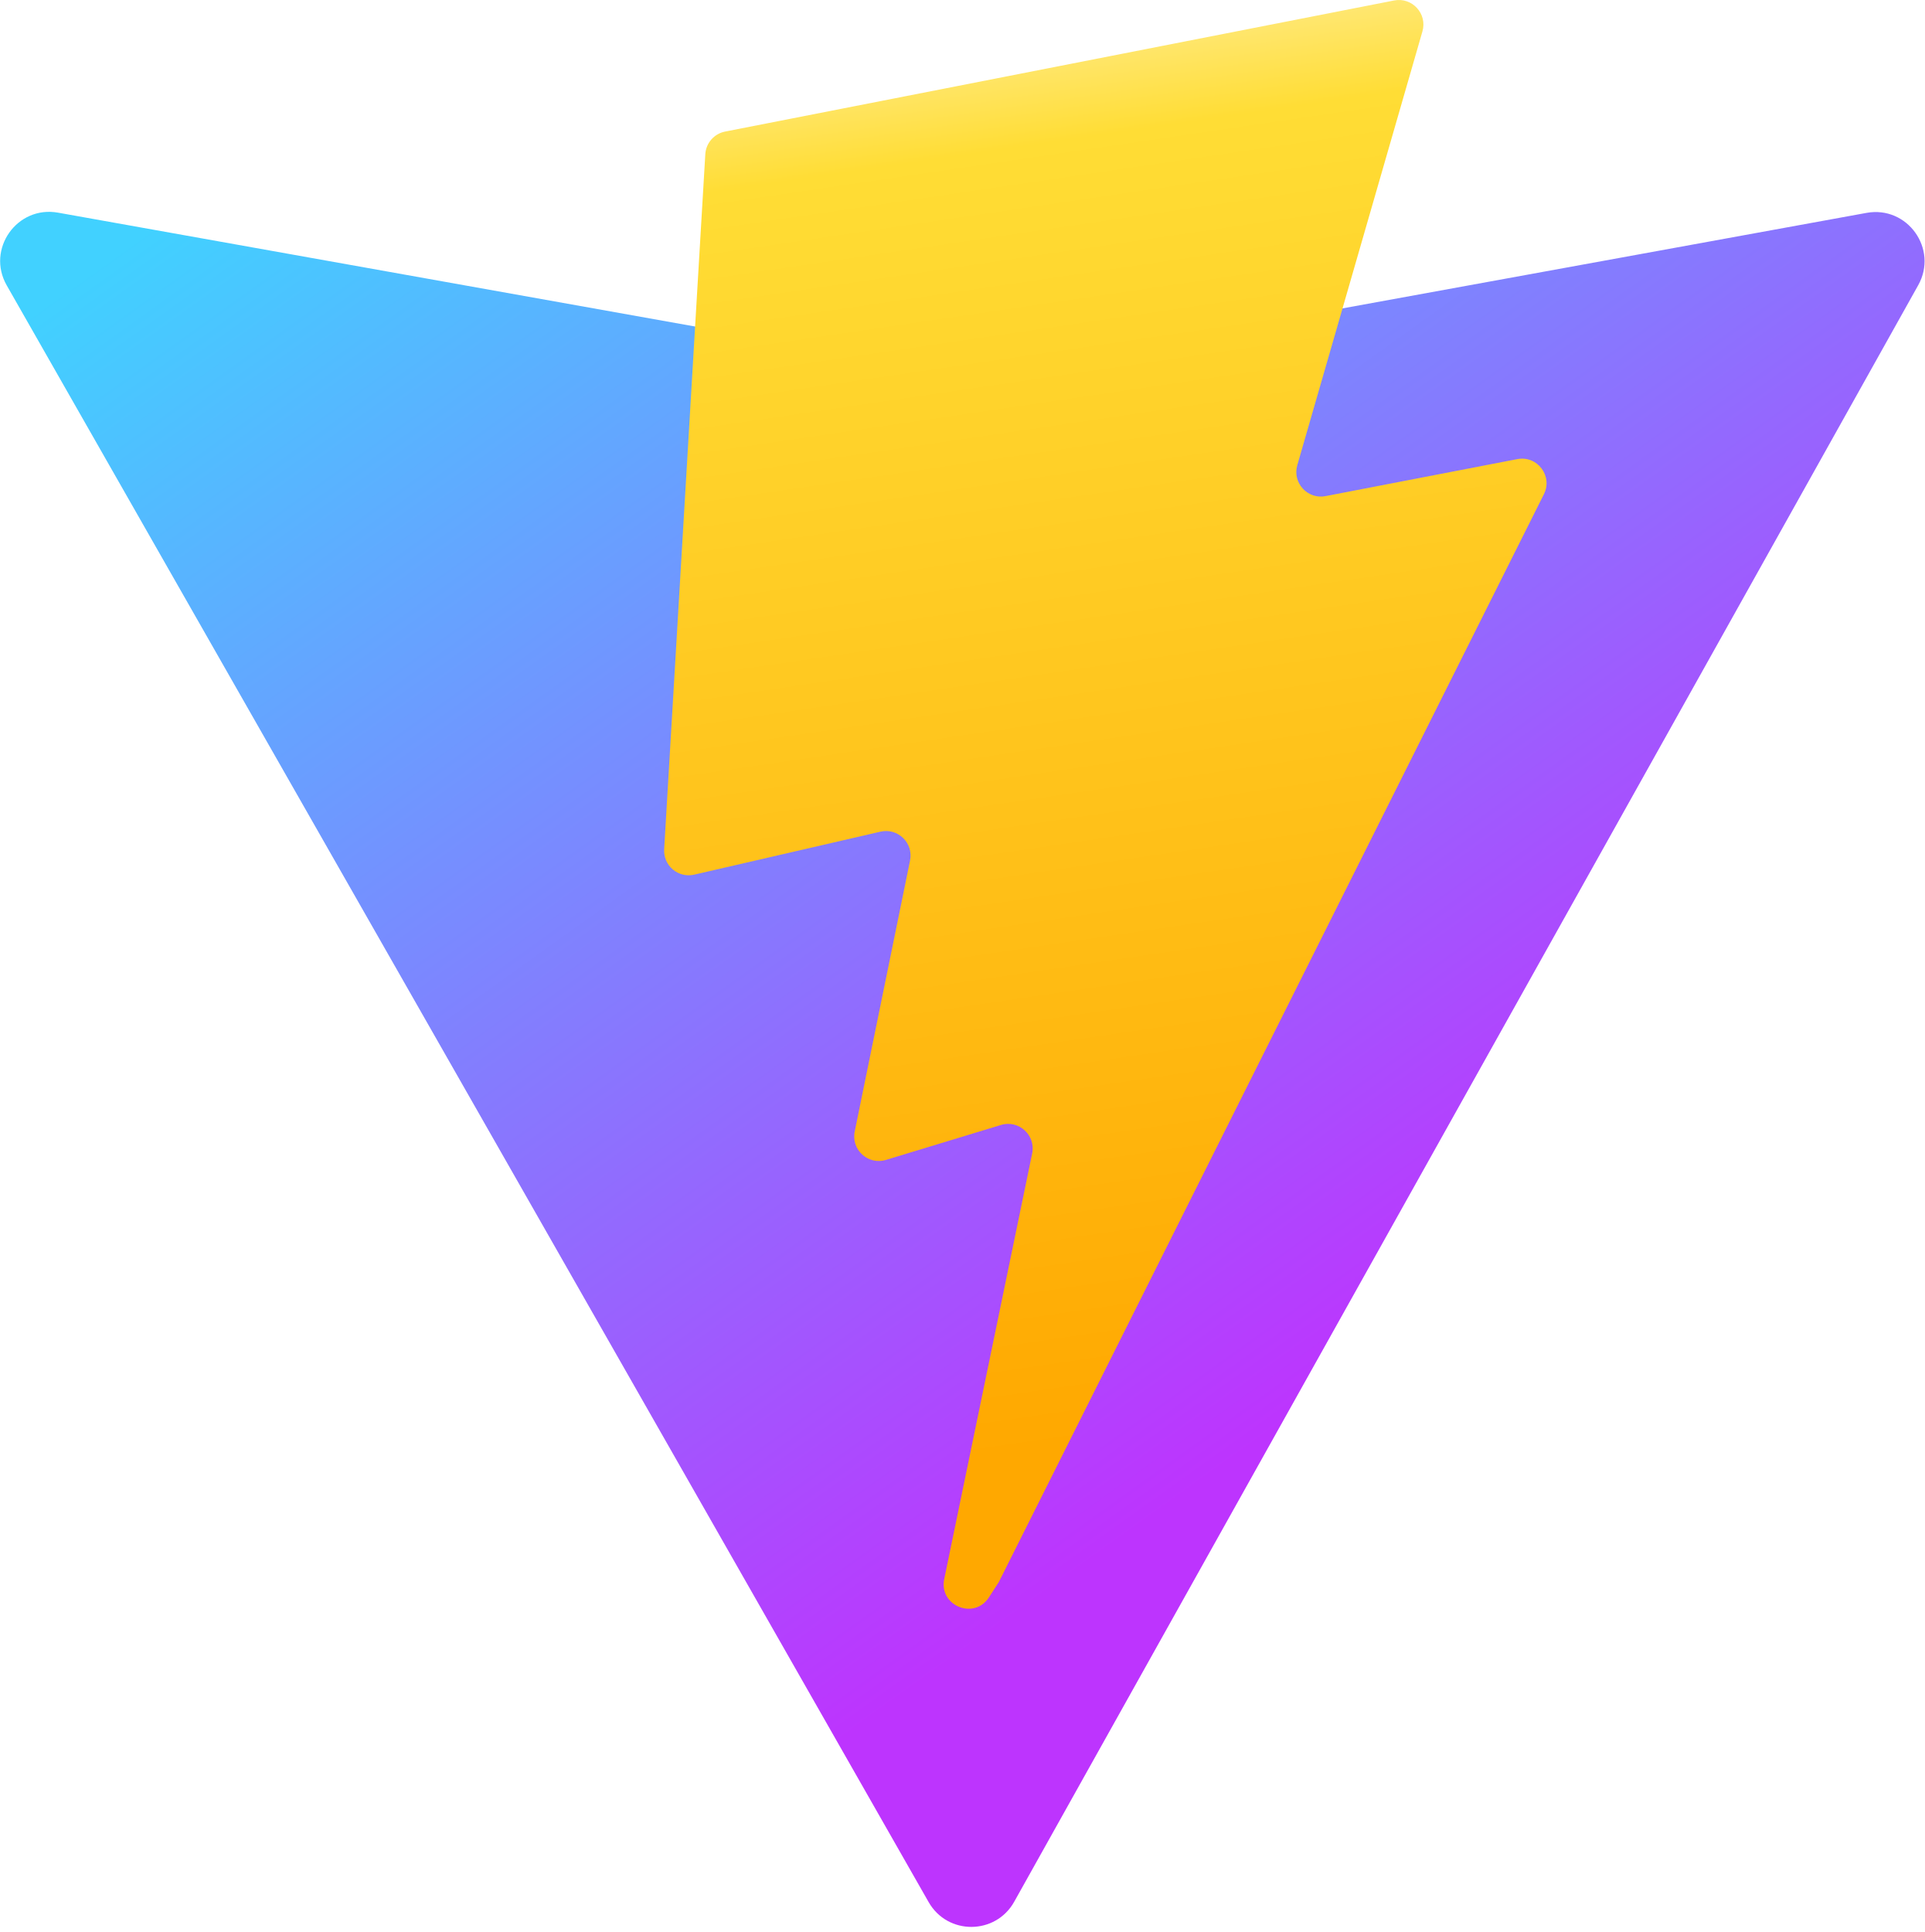
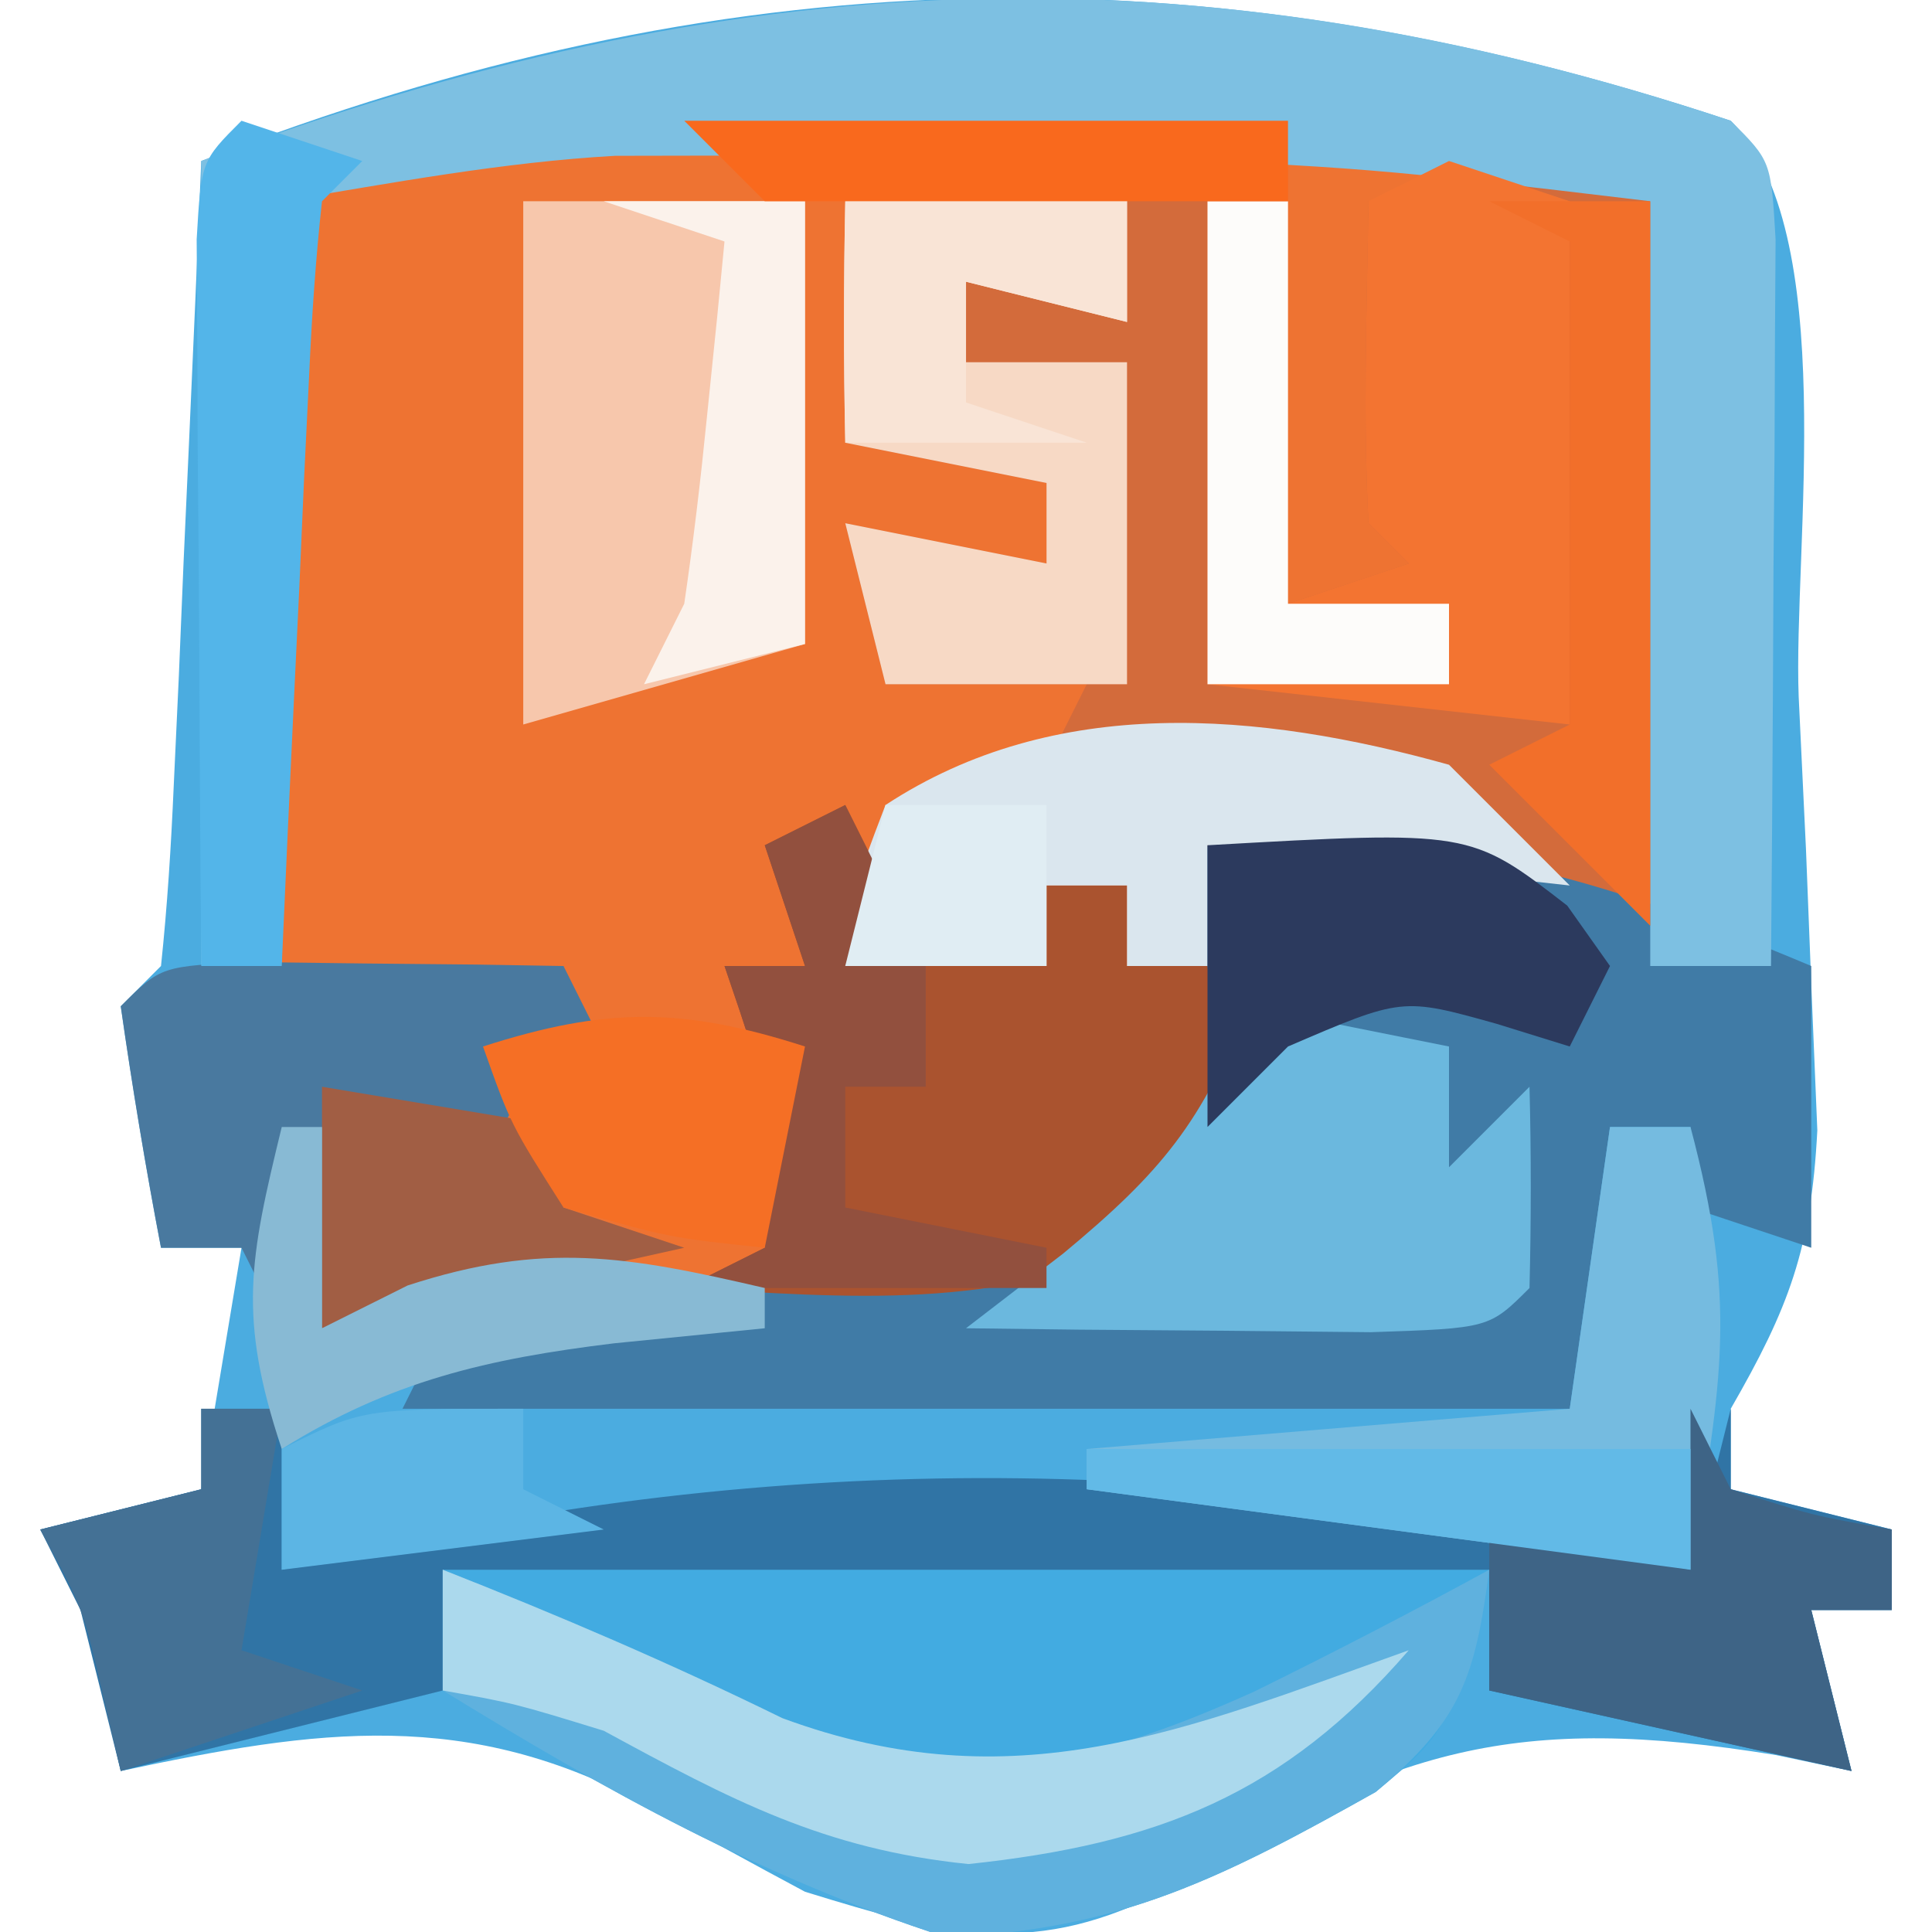
- <svg xmlns="http://www.w3.org/2000/svg" aria-hidden="true" role="img" class="iconify iconify--logos" width="31.88" height="32" preserveAspectRatio="xMidYMid meet" viewBox="0 0 256 257">
-   <defs>
-     <linearGradient id="IconifyId1813088fe1fbc01fb466" x1="-.828%" x2="57.636%" y1="7.652%" y2="78.411%">
-       <stop offset="0%" stop-color="#41D1FF" />
-       <stop offset="100%" stop-color="#BD34FE" />
-     </linearGradient>
-     <linearGradient id="IconifyId1813088fe1fbc01fb467" x1="43.376%" x2="50.316%" y1="2.242%" y2="89.03%">
-       <stop offset="0%" stop-color="#FFEA83" />
-       <stop offset="8.333%" stop-color="#FFDD35" />
-       <stop offset="100%" stop-color="#FFA800" />
-     </linearGradient>
-   </defs>
-   <path fill="url(#IconifyId1813088fe1fbc01fb466)" d="M255.153 37.938L134.897 252.976c-2.483 4.44-8.862 4.466-11.382.048L.875 37.958c-2.746-4.814 1.371-10.646 6.827-9.67l120.385 21.517a6.537 6.537 0 0 0 2.322-.004l117.867-21.483c5.438-.991 9.574 4.796 6.877 9.62Z" />
-   <path fill="url(#IconifyId1813088fe1fbc01fb467)" d="M185.432.063L96.44 17.501a3.268 3.268 0 0 0-2.634 3.014l-5.474 92.456a3.268 3.268 0 0 0 3.997 3.378l24.777-5.718c2.318-.535 4.413 1.507 3.936 3.838l-7.361 36.047c-.495 2.426 1.782 4.5 4.151 3.78l15.304-4.649c2.372-.72 4.652 1.36 4.15 3.788l-11.698 56.621c-.732 3.542 3.979 5.473 5.943 2.437l1.313-2.028l72.516-144.72c1.215-2.423-.88-5.186-3.54-4.672l-25.505 4.922c-2.396.462-4.435-1.77-3.759-4.114l16.646-57.705c.677-2.35-1.37-4.583-3.769-4.113Z" />
+ <svg xmlns="http://www.w3.org/2000/svg" version="1.1" width="48" height="48">
+   <path d="M0 0 C2.731 2.731 1.546 10.622 1.688 14.312 C1.747 15.562 1.807 16.812 1.869 18.1 C1.916 19.3 1.963 20.501 2.012 21.738 C2.081 23.394 2.081 23.394 2.151 25.083 C1.999 28.023 1.444 29.494 0 32 C0 32.66 0 33.32 0 34 C1.32 34.33 2.64 34.66 4 35 C4 35.66 4 36.32 4 37 C3.34 37 2.68 37 2 37 C2.495 38.98 2.495 38.98 3 41 C2.383 40.87 1.765 40.74 1.129 40.605 C-5.358 39.549 -8.424 40.444 -13.914 43.902 C-17.273 45.67 -19.455 45.096 -23 44 C-24.299 43.306 -25.591 42.597 -26.875 41.875 C-31.386 39.416 -35.102 39.957 -40 41 C-40.144 40.381 -40.289 39.763 -40.438 39.125 C-40.932 36.967 -40.932 36.967 -42 35 C-40.02 34.505 -40.02 34.505 -38 34 C-37.505 31.03 -37.505 31.03 -37 28 C-37.66 28 -38.32 28 -39 28 C-39.381 26.009 -39.713 24.007 -40 22 C-39.67 21.67 -39.34 21.34 -39 21 C-38.843 19.514 -38.749 18.021 -38.684 16.527 C-38.642 15.628 -38.6 14.729 -38.557 13.803 C-38.517 12.857 -38.478 11.912 -38.438 10.938 C-38.394 9.988 -38.351 9.039 -38.307 8.061 C-38.2 5.707 -38.098 3.354 -38 1 C-25.148 -4.01 -13.254 -4.41 0 0 Z " fill="#4BACE0" transform="translate(43,3)" />
+   <path d="M0 0 C0.804 -0.008 1.607 -0.015 2.436 -0.023 C8.121 -0.005 13.176 0.857 18.688 2.25 C18.688 8.19 18.688 14.13 18.688 20.25 C15.057 19.59 11.428 18.93 7.688 18.25 C7.811 20.137 7.811 20.137 7.938 22.062 C8.078 24.207 8.078 24.207 7.688 26.25 C5.381 28.758 4.039 29.22 0.629 29.508 C-0.486 29.464 -1.601 29.42 -2.75 29.375 C-6.808 29.234 -10.357 29.289 -14.312 30.25 C-14.312 28.27 -14.312 26.29 -14.312 24.25 C-12.992 24.58 -11.672 24.91 -10.312 25.25 C-10.312 24.59 -10.312 23.93 -10.312 23.25 C-9.652 22.92 -8.992 22.59 -8.312 22.25 C-9.282 22.271 -10.251 22.291 -11.25 22.312 C-14.312 22.25 -14.312 22.25 -15.312 21.25 C-15.399 19.834 -15.42 18.414 -15.41 16.996 C-15.407 16.142 -15.404 15.288 -15.4 14.408 C-15.392 13.51 -15.384 12.613 -15.375 11.688 C-15.37 10.786 -15.366 9.884 -15.361 8.955 C-15.35 6.72 -15.333 4.485 -15.312 2.25 C-10.095 0.126 -5.535 -0.053 0 0 Z " fill="#EE7332" transform="translate(22.3125,2.75)" />
+   <path d="M0 0 C1.691 0.09 3.38 0.246 5.062 0.438 C7.507 0.716 7.507 0.716 10 1 C10 4.3 10 7.6 10 11 C10.99 10.67 11.98 10.34 13 10 C12.67 9.67 12.34 9.34 12 9 C11.859 6.329 11.958 3.676 12 1 C16.75 -0.125 16.75 -0.125 19 1 C19 6.94 19 12.88 19 19 C15.37 18.34 11.74 17.68 8 17 C8 17.99 8 18.98 8 20 C7.34 20 6.68 20 6 20 C6 19.34 6 18.68 6 18 C5.34 18 4.68 18 4 18 C4 18.66 4 19.32 4 20 C2.35 20 0.7 20 -1 20 C-0.67 18.68 -0.34 17.36 0 16 C0.639 15.876 1.279 15.752 1.938 15.625 C2.618 15.419 3.299 15.213 4 15 C4.33 14.34 4.66 13.68 5 13 C3.35 13 1.7 13 0 13 C-0.33 11.68 -0.66 10.36 -1 9 C1.475 9.495 1.475 9.495 4 10 C4 9.34 4 8.68 4 8 C2.35 7.67 0.7 7.34 -1 7 C-1.043 5 -1.041 3 -1 1 C-0.67 0.67 -0.34 0.34 0 0 Z " fill="#D36B3B" transform="translate(22,4)" />
+   <path d="M0 0 C5.802 -0.363 9.64 0.743 15 3 C15 5.31 15 7.62 15 10 C14.01 9.67 13.02 9.34 12 9 C12 8.34 12 7.68 12 7 C11.34 7 10.68 7 10 7 C9.67 9.31 9.34 11.62 9 14 C-0.57 14 -10.14 14 -20 14 C-19.67 13.34 -19.34 12.68 -19 12 C-16.525 11.575 -14.118 11.25 -11.625 11 C-6.028 10.468 -6.028 10.468 -1 8 C-0.423 6.036 -0.423 6.036 -0.312 3.875 C-0.209 2.596 -0.106 1.317 0 0 Z " fill="#407BA6" transform="translate(30,21)" />
+   <path d="M0 0 C1 1 1 1 1.114 2.949 C1.108 3.782 1.103 4.615 1.098 5.473 C1.094 6.372 1.091 7.271 1.088 8.197 C1.075 9.616 1.075 9.616 1.062 11.062 C1.058 12.012 1.053 12.961 1.049 13.939 C1.037 16.293 1.021 18.646 1 21 C0.01 21 -0.98 21 -2 21 C-2 14.73 -2 8.46 -2 2 C-8.948 1.171 -8.948 1.171 -15.824 0.867 C-16.625 0.866 -17.427 0.865 -18.252 0.863 C-19.458 0.869 -19.458 0.869 -20.688 0.875 C-21.503 0.871 -22.318 0.867 -23.158 0.863 C-23.955 0.865 -24.753 0.866 -25.574 0.867 C-26.282 0.868 -26.989 0.869 -27.718 0.871 C-30.499 1.028 -33.252 1.542 -36 2 C-36 8.27 -36 14.54 -36 21 C-36.66 21 -37.32 21 -38 21 C-38 14.4 -38 7.8 -38 1 C-24.899 -3.913 -13.424 -4.467 0 0 Z " fill="#7DC0E2" transform="translate(43,3)" />
+   <path d="M0 0 C8.58 0 17.16 0 26 0 C25 4 25 4 23.18 5.52 C19.452 7.611 16.827 8.97 12.5 9.125 C7.956 7.664 4.055 5.492 0 3 C0 2.01 0 1.02 0 0 Z " fill="#42ABE1" transform="translate(11,39)" />
+   <path d="M0 0 C0.66 0 1.32 0 2 0 C2 1.32 2 2.64 2 4 C2.548 3.856 3.096 3.711 3.66 3.562 C14.7 0.978 26.035 1.11 37 4 C37.33 2.68 37.66 1.36 38 0 C38 0.66 38 1.32 38 2 C39.32 2.33 40.64 2.66 42 3 C42 3.66 42 4.32 42 5 C41.34 5 40.68 5 40 5 C40.495 6.98 40.495 6.98 41 9 C36.545 8.01 36.545 8.01 32 7 C32 6.01 32 5.02 32 4 C23.42 4 14.84 4 6 4 C6 4.99 6 5.98 6 7 C3.36 7.66 0.72 8.32 -2 9 C-2.33 7.68 -2.66 6.36 -3 5 C-3.33 4.34 -3.66 3.68 -4 3 C-2.68 2.67 -1.36 2.34 0 2 C0 1.34 0 0.68 0 0 Z " fill="#3074A5" transform="translate(5,35)" />
+   <path d="M0 0 C0.33 0.66 0.66 1.32 1 2 C0.67 2.66 0.34 3.32 0 4 C0.99 3.67 1.98 3.34 3 3 C3.66 3.33 4.32 3.66 5 4 C5 3.34 5 2.68 5 2 C5.66 2 6.32 2 7 2 C7 2.66 7 3.32 7 4 C7.66 4 8.32 4 9 4 C9.319 6.951 9.443 8.441 7.562 10.812 C3.756 12.576 0.128 12.238 -4 12 C-3.34 11.67 -2.68 11.34 -2 11 C-1.849 7.371 -1.849 7.371 -3 4 C-2.34 4 -1.68 4 -1 4 C-1.33 3.01 -1.66 2.02 -2 1 C-1.34 0.67 -0.68 0.34 0 0 Z " fill="#AA532F" transform="translate(21,20)" />
+   <path d="M0 0 C0.99 0.33 1.98 0.66 3 1 C3 5.29 3 9.58 3 14 C0.03 13.67 -2.94 13.34 -6 13 C-6 9.04 -6 5.08 -6 1 C-5.34 1 -4.68 1 -4 1 C-4 4.3 -4 7.6 -4 11 C-3.01 10.67 -2.02 10.34 -1 10 C-1.33 9.67 -1.66 9.34 -2 9 C-2.141 6.329 -2.042 3.676 -2 1 C-1.34 0.67 -0.68 0.34 0 0 Z " fill="#F37431" transform="translate(36,4)" />
+   <path d="M0 0 C2.31 0 4.62 0 7 0 C7 3.63 7 7.26 7 11 C4.69 11.66 2.38 12.32 0 13 C0 8.71 0 4.42 0 0 Z " fill="#F7C7AC" transform="translate(13,5)" />
+   <path d="M0 0 C2.882 1.135 5.653 2.321 8.438 3.688 C13.102 5.406 15.662 5.052 20.152 3.031 C22.126 2.06 24.07 1.053 26 0 C25.643 2.69 25.298 3.752 23.18 5.52 C19.452 7.611 16.827 8.97 12.5 9.125 C7.956 7.664 4.055 5.492 0 3 C0 2.01 0 1.02 0 0 Z " fill="#5FB1DE" transform="translate(11,39)" />
+   <path d="M0 0 C1.454 0.031 1.454 0.031 2.938 0.062 C2.938 1.383 2.938 2.703 2.938 4.062 C1.617 3.732 0.297 3.402 -1.062 3.062 C-1.062 3.723 -1.062 4.383 -1.062 5.062 C0.258 5.062 1.577 5.062 2.938 5.062 C2.938 7.702 2.938 10.342 2.938 13.062 C0.958 13.062 -1.022 13.062 -3.062 13.062 C-3.393 11.742 -3.723 10.422 -4.062 9.062 C-1.587 9.557 -1.587 9.557 0.938 10.062 C0.938 9.402 0.938 8.742 0.938 8.062 C-0.713 7.732 -2.362 7.402 -4.062 7.062 C-4.105 5.063 -4.103 3.062 -4.062 1.062 C-3.062 0.062 -3.062 0.062 0 0 Z " fill="#F7D9C5" transform="translate(25.0625,3.9375)" />
+   <path d="M0 0 C1.65 0.33 3.3 0.66 5 1 C5 1.99 5 2.98 5 4 C5.66 3.34 6.32 2.68 7 2 C7.043 3.666 7.041 5.334 7 7 C6 8 6 8 3.059 8.098 C1.266 8.08 1.266 8.08 -0.562 8.062 C-2.359 8.049 -2.359 8.049 -4.191 8.035 C-5.118 8.024 -6.045 8.012 -7 8 C-6.202 7.386 -5.404 6.773 -4.582 6.141 C-2.146 4.121 -1.134 2.886 0 0 Z " fill="#6BB8DE" transform="translate(31,25)" />
+   <path d="M0 0 C0.66 0 1.32 0 2 0 C3.153 4.356 2.806 6.167 2 11 C-5.425 10.01 -5.425 10.01 -13 9 C-13 8.67 -13 8.34 -13 8 C-7.06 7.505 -7.06 7.505 -1 7 C-0.67 4.69 -0.34 2.38 0 0 Z " fill="#75BBE0" transform="translate(40,28)" />
+   <path d="M0 0 C0.99 0.99 1.98 1.98 3 3 C0.03 2.67 -2.94 2.34 -6 2 C-6 2.99 -6 3.98 -6 5 C-6.66 5 -7.32 5 -8 5 C-8 4.34 -8 3.68 -8 3 C-8.66 3 -9.32 3 -10 3 C-10 3.66 -10 4.32 -10 5 C-11.65 5 -13.3 5 -15 5 C-14.812 3.125 -14.812 3.125 -14 1 C-9.778 -1.77 -4.715 -1.316 0 0 Z " fill="#DAE6EE" transform="translate(36,19)" />
+   <path d="M0 0 C0.33 0.66 0.66 1.32 1 2 C3.025 2.652 3.025 2.652 5 3 C5 3.66 5 4.32 5 5 C4.34 5 3.68 5 3 5 C3.33 6.32 3.66 7.64 4 9 C-0.455 8.01 -0.455 8.01 -5 7 C-5 5.68 -5 4.36 -5 3 C-2.525 3.495 -2.525 3.495 0 4 C0 2.68 0 1.36 0 0 Z " fill="#3E6486" transform="translate(42,35)" />
+   <path d="M0 0 C1.375 0.017 1.375 0.017 2.777 0.035 C3.696 0.044 4.616 0.053 5.562 0.062 C6.273 0.074 6.983 0.086 7.715 0.098 C8.045 0.758 8.375 1.418 8.715 2.098 C7.725 2.593 7.725 2.593 6.715 3.098 C6.385 3.758 6.055 4.418 5.715 5.098 C4.395 4.768 3.075 4.438 1.715 4.098 C1.385 5.748 1.055 7.398 0.715 9.098 C0.385 8.438 0.055 7.778 -0.285 7.098 C-0.945 7.098 -1.605 7.098 -2.285 7.098 C-2.666 5.106 -2.998 3.105 -3.285 1.098 C-2.285 0.098 -2.285 0.098 0 0 Z " fill="#49799F" transform="translate(6.285156,23.90234)" />
+   <path d="M0 0 C0.99 0.33 1.98 0.66 3 1 C2.67 1.33 2.34 1.66 2 2 C1.844 3.413 1.749 4.834 1.684 6.254 C1.642 7.108 1.6 7.962 1.557 8.842 C1.498 10.189 1.498 10.189 1.438 11.562 C1.394 12.464 1.351 13.366 1.307 14.295 C1.2 16.53 1.098 18.765 1 21 C0.34 21 -0.32 21 -1 21 C-1.029 17.688 -1.047 14.375 -1.062 11.062 C-1.071 10.117 -1.079 9.171 -1.088 8.197 C-1.091 7.298 -1.094 6.399 -1.098 5.473 C-1.103 4.64 -1.108 3.807 -1.114 2.949 C-1 1 -1 1 0 0 Z " fill="#53B5E9" transform="translate(6,3)" />
+   <path d="M0 0 C1.32 0 2.64 0 4 0 C4 5.94 4 11.88 4 18 C2.68 16.68 1.36 15.36 0 14 C0.66 13.67 1.32 13.34 2 13 C2 9.04 2 5.08 2 1 C1.34 0.67 0.68 0.34 0 0 Z " fill="#F26F2A" transform="translate(37,5)" />
+   <path d="M0 0 C2.882 1.135 5.653 2.321 8.438 3.688 C14.191 5.807 18.403 3.999 24 2 C20.9 5.59 17.741 6.815 13.062 7.312 C9.468 6.946 7.156 5.715 4 4 C1.765 3.314 1.765 3.314 0 3 C0 2.01 0 1.02 0 0 Z " fill="#ABD9ED" transform="translate(11,39)" />
+   <path d="M0 0 C6.523 -0.369 6.523 -0.369 8.938 1.5 C9.288 1.995 9.639 2.49 10 3 C9.67 3.66 9.34 4.32 9 5 C8.402 4.814 7.804 4.629 7.188 4.438 C4.836 3.779 4.836 3.779 2 5 C1.34 5.66 0.68 6.32 0 7 C0 4.69 0 2.38 0 0 Z " fill="#2C3A5E" transform="translate(30,21)" />
+   <path d="M0 0 C1.454 0.031 1.454 0.031 2.938 0.062 C2.938 1.383 2.938 2.703 2.938 4.062 C1.617 3.732 0.297 3.402 -1.062 3.062 C-1.062 4.053 -1.062 5.043 -1.062 6.062 C-0.072 6.393 0.917 6.723 1.938 7.062 C-0.043 7.062 -2.022 7.062 -4.062 7.062 C-4.105 5.063 -4.103 3.062 -4.062 1.062 C-3.062 0.062 -3.062 0.062 0 0 Z " fill="#F9E4D6" transform="translate(25.0625,3.9375)" />
+   <path d="M0 0 C0.33 0.66 0.66 1.32 1 2 C0.67 2.66 0.34 3.32 0 4 C0.66 4 1.32 4 2 4 C2 4.99 2 5.98 2 7 C1.34 7 0.68 7 0 7 C0 7.99 0 8.98 0 10 C1.65 10.33 3.3 10.66 5 11 C5 11.33 5 11.66 5 12 C2.03 12 -0.94 12 -4 12 C-3.34 11.67 -2.68 11.34 -2 11 C-1.849 7.371 -1.849 7.371 -3 4 C-2.34 4 -1.68 4 -1 4 C-1.33 3.01 -1.66 2.02 -2 1 C-1.34 0.67 -0.68 0.34 0 0 Z " fill="#92503E" transform="translate(21,20)" />
+   <path d="M0 0 C0.66 0 1.32 0 2 0 C1.67 1.98 1.34 3.96 1 6 C1.99 6.33 2.98 6.66 4 7 C2.02 7.66 0.04 8.32 -2 9 C-2.144 8.381 -2.289 7.763 -2.438 7.125 C-2.932 4.967 -2.932 4.967 -4 3 C-2.68 2.67 -1.36 2.34 0 2 C0 1.34 0 0.68 0 0 Z " fill="#447195" transform="translate(5,35)" />
+   <path d="M0 0 C0.66 0 1.32 0 2 0 C2 3.3 2 6.6 2 10 C3.32 10 4.64 10 6 10 C6 10.66 6 11.32 6 12 C4.02 12 2.04 12 0 12 C0 8.04 0 4.08 0 0 Z " fill="#FDFCFA" transform="translate(30,5)" />
+   <path d="M0 0 C2.97 0.495 2.97 0.495 6 1 C6 1.66 6 2.32 6 3 C6.99 3.33 7.98 3.66 9 4 C6.03 4.66 3.06 5.32 0 6 C0 4.02 0 2.04 0 0 Z " fill="#A15E44" transform="translate(8,27)" />
+   <path d="M0 0 C-0.33 1.65 -0.66 3.3 -1 5 C-3.375 4.75 -3.375 4.75 -6 4 C-7.312 1.938 -7.312 1.938 -8 0 C-4.947 -0.981 -3.053 -0.981 0 0 Z " fill="#F56F25" transform="translate(20,26)" />
+   <path d="M0 0 C1.65 0 3.3 0 5 0 C5 3.63 5 7.26 5 11 C3.68 11.33 2.36 11.66 1 12 C1.33 11.34 1.66 10.68 2 10 C2.225 8.463 2.408 6.92 2.562 5.375 C2.646 4.558 2.73 3.74 2.816 2.898 C2.877 2.272 2.938 1.645 3 1 C2.01 0.67 1.02 0.34 0 0 Z " fill="#FBF2EB" transform="translate(15,5)" />
+   <path d="M0 0 C0.33 0 0.66 0 1 0 C1 1.65 1 3.3 1 5 C1.701 4.649 2.402 4.299 3.125 3.938 C6.503 2.836 8.581 3.205 12 4 C12 4.33 12 4.66 12 5 C10.762 5.124 9.525 5.247 8.25 5.375 C5.124 5.757 2.711 6.305 0 8 C-1.097 4.71 -0.8 3.287 0 0 Z " fill="#88BAD4" transform="translate(7,28)" />
+   <path d="M0 0 C4.95 0 9.9 0 15 0 C15 0.66 15 1.32 15 2 C10.667 2 6.333 2 2 2 C1.34 1.34 0.68 0.68 0 0 Z " fill="#F9691D" transform="translate(17,3)" />
+   <path d="M0 0 C4.95 0 9.9 0 15 0 C15 0.99 15 1.98 15 3 C7.575 2.01 7.575 2.01 0 1 C0 0.67 0 0.34 0 0 Z " fill="#62BAE7" transform="translate(27,36)" />
+   <path d="M0 0 C0 0.66 0 1.32 0 2 C0.66 2.33 1.32 2.66 2 3 C-0.64 3.33 -3.28 3.66 -6 4 C-6 3.01 -6 2.02 -6 1 C-4 0 -4 0 0 0 Z " fill="#5CB5E4" transform="translate(13,35)" />
+   <path d="M0 0 C1.32 0 2.64 0 4 0 C4 1.32 4 2.64 4 4 C2.35 4 0.7 4 -1 4 C-0.67 2.68 -0.34 1.36 0 0 Z " fill="#E0EDF3" transform="translate(22,20)" />
</svg>
